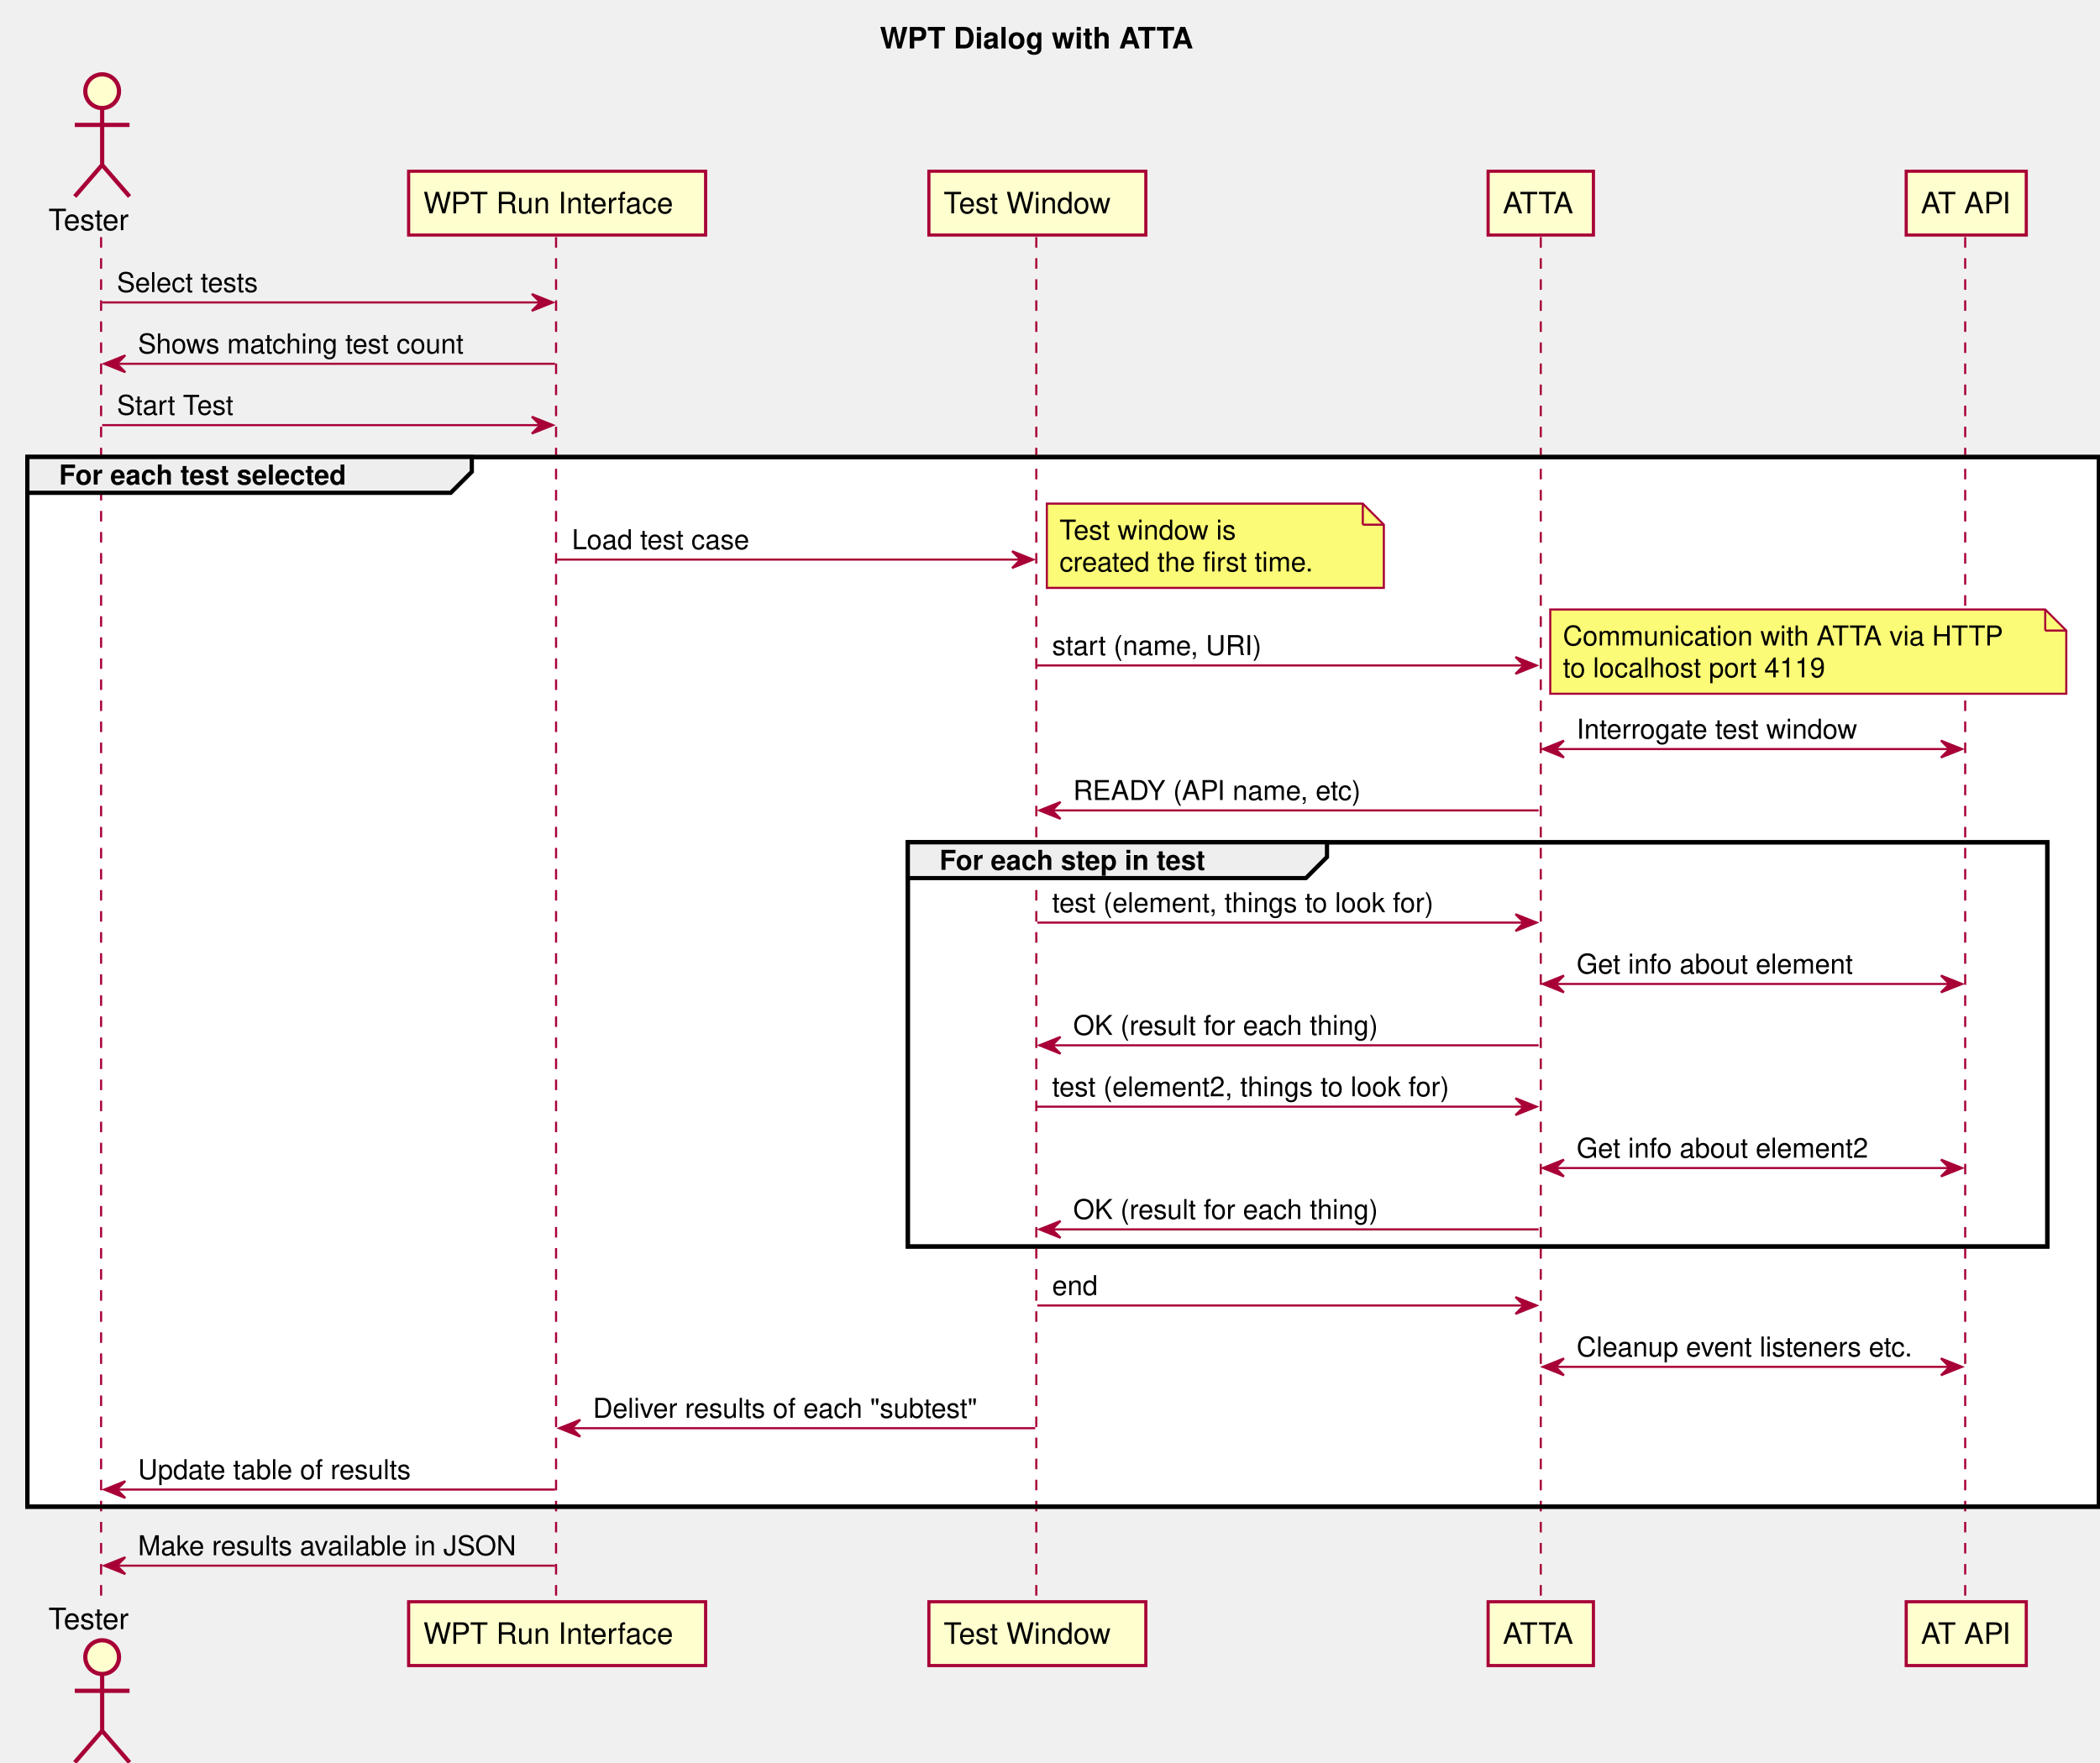
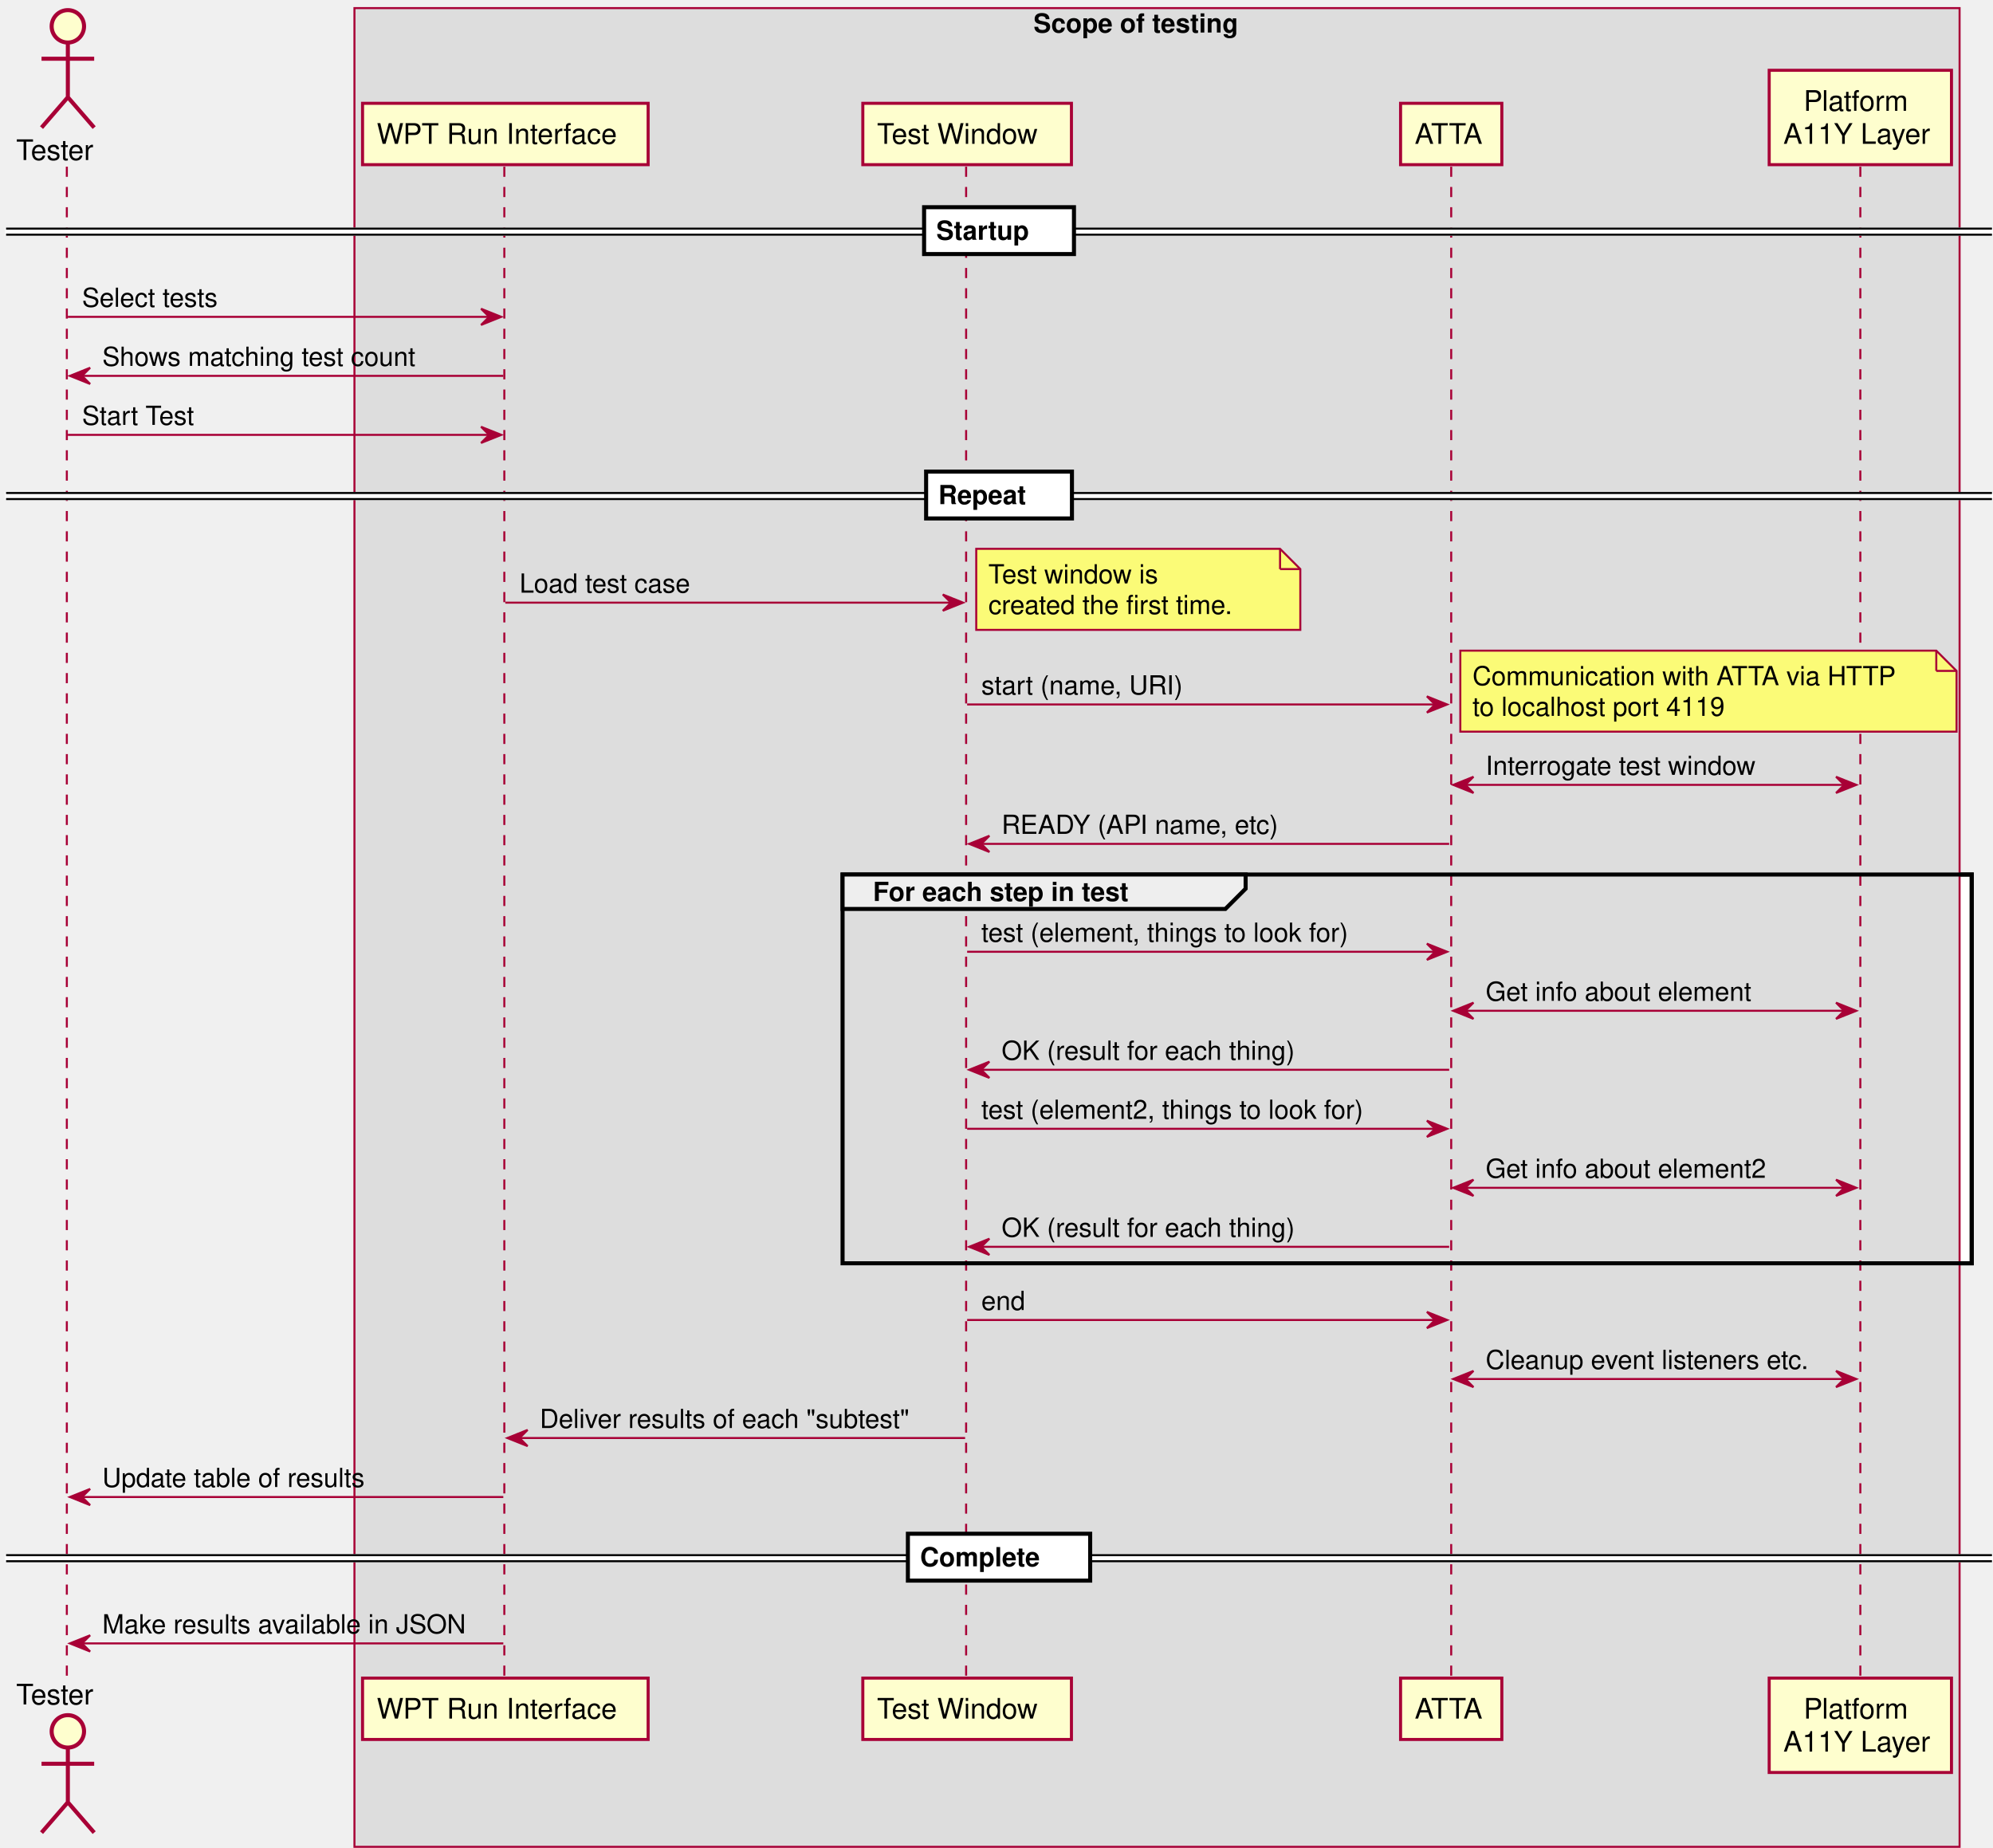
- <svg xmlns="http://www.w3.org/2000/svg" contentScriptType="application/ecmascript" contentStyleType="text/css" height="837px" preserveAspectRatio="none" style="width:997px;height:837px;" version="1.1" viewBox="0 0 997 837" width="997px" zoomAndPan="magnify">
+ <svg xmlns="http://www.w3.org/2000/svg" contentScriptType="application/ecmascript" contentStyleType="text/css" height="912px" preserveAspectRatio="none" style="width:984px;height:912px;" version="1.1" viewBox="0 0 984 912" width="984px" zoomAndPan="magnify">
  <defs />
  <g>
-     <text fill="#000000" font-family="Helvetica" font-size="14" font-weight="bold" lengthAdjust="spacingAndGlyphs" textLength="174" x="417.75" y="22.995">WPT Dialog with ATTA</text>
-     <rect fill="#FFFFFF" height="498.391" style="stroke: #000000; stroke-width: 2.0;" width="983.5" x="13" y="216.992" />
-     <rect fill="#FFFFFF" height="191.93" style="stroke: #000000; stroke-width: 2.0;" width="541" x="431" y="399.922" />
-     <line style="stroke: #A80036; stroke-width: 1.0; stroke-dasharray: 5.0,5.0;" x1="48" x2="48" y1="112.594" y2="761.516" />
-     <line style="stroke: #A80036; stroke-width: 1.0; stroke-dasharray: 5.0,5.0;" x1="264" x2="264" y1="112.594" y2="761.516" />
-     <line style="stroke: #A80036; stroke-width: 1.0; stroke-dasharray: 5.0,5.0;" x1="492" x2="492" y1="112.594" y2="761.516" />
-     <line style="stroke: #A80036; stroke-width: 1.0; stroke-dasharray: 5.0,5.0;" x1="731.5" x2="731.5" y1="112.594" y2="761.516" />
-     <line style="stroke: #A80036; stroke-width: 1.0; stroke-dasharray: 5.0,5.0;" x1="933" x2="933" y1="112.594" y2="761.516" />
-     <text fill="#000000" font-family="Helvetica" font-size="14" lengthAdjust="spacingAndGlyphs" textLength="45" x="23" y="109.292">Tester</text>
-     <ellipse cx="48.5" cy="43.297" fill="#FEFECE" rx="8" ry="8" style="stroke: #A80036; stroke-width: 2.0;" />
-     <path d="M48.5,51.297 L48.5,78.297 M35.5,59.297 L61.5,59.297 M48.5,78.297 L35.5,93.297 M48.5,78.297 L61.5,93.297 " fill="#FEFECE" style="stroke: #A80036; stroke-width: 2.0;" />
-     <text fill="#000000" font-family="Helvetica" font-size="14" lengthAdjust="spacingAndGlyphs" textLength="45" x="23" y="773.511">Tester</text>
-     <ellipse cx="48.5" cy="786.812" fill="#FEFECE" rx="8" ry="8" style="stroke: #A80036; stroke-width: 2.0;" />
-     <path d="M48.5,794.812 L48.5,821.812 M35.5,802.812 L61.5,802.812 M48.5,821.812 L35.5,836.812 M48.5,821.812 L61.5,836.812 " fill="#FEFECE" style="stroke: #A80036; stroke-width: 2.0;" />
-     <rect fill="#FEFECE" height="30.297" style="stroke: #A80036; stroke-width: 1.5;" width="141" x="194" y="81.297" />
-     <text fill="#000000" font-family="Helvetica" font-size="14" lengthAdjust="spacingAndGlyphs" textLength="127" x="201" y="101.292">WPT Run Interface</text>
-     <rect fill="#FEFECE" height="30.297" style="stroke: #A80036; stroke-width: 1.5;" width="141" x="194" y="760.516" />
-     <text fill="#000000" font-family="Helvetica" font-size="14" lengthAdjust="spacingAndGlyphs" textLength="127" x="201" y="780.511">WPT Run Interface</text>
-     <rect fill="#FEFECE" height="30.297" style="stroke: #A80036; stroke-width: 1.5;" width="103" x="441" y="81.297" />
-     <text fill="#000000" font-family="Helvetica" font-size="14" lengthAdjust="spacingAndGlyphs" textLength="89" x="448" y="101.292">Test Window</text>
-     <rect fill="#FEFECE" height="30.297" style="stroke: #A80036; stroke-width: 1.5;" width="103" x="441" y="760.516" />
-     <text fill="#000000" font-family="Helvetica" font-size="14" lengthAdjust="spacingAndGlyphs" textLength="89" x="448" y="780.511">Test Window</text>
-     <rect fill="#FEFECE" height="30.297" style="stroke: #A80036; stroke-width: 1.5;" width="50" x="706.5" y="81.297" />
-     <text fill="#000000" font-family="Helvetica" font-size="14" lengthAdjust="spacingAndGlyphs" textLength="36" x="713.5" y="101.292">ATTA</text>
-     <rect fill="#FEFECE" height="30.297" style="stroke: #A80036; stroke-width: 1.5;" width="50" x="706.5" y="760.516" />
-     <text fill="#000000" font-family="Helvetica" font-size="14" lengthAdjust="spacingAndGlyphs" textLength="36" x="713.5" y="780.511">ATTA</text>
-     <rect fill="#FEFECE" height="30.297" style="stroke: #A80036; stroke-width: 1.5;" width="57" x="905" y="81.297" />
-     <text fill="#000000" font-family="Helvetica" font-size="14" lengthAdjust="spacingAndGlyphs" textLength="43" x="912" y="101.292">AT API</text>
-     <rect fill="#FEFECE" height="30.297" style="stroke: #A80036; stroke-width: 1.5;" width="57" x="905" y="760.516" />
-     <text fill="#000000" font-family="Helvetica" font-size="14" lengthAdjust="spacingAndGlyphs" textLength="43" x="912" y="780.511">AT API</text>
-     <polygon fill="#A80036" points="252.5,139.594,262.5,143.594,252.5,147.594,256.5,143.594" style="stroke: #A80036; stroke-width: 1.0;" />
-     <line style="stroke: #A80036; stroke-width: 1.0;" x1="48.5" x2="258.5" y1="143.594" y2="143.594" />
-     <text fill="#000000" font-family="Helvetica" font-size="13" lengthAdjust="spacingAndGlyphs" textLength="76" x="55.5" y="138.661">Select tests</text>
-     <polygon fill="#A80036" points="59.5,168.727,49.5,172.727,59.5,176.727,55.5,172.727" style="stroke: #A80036; stroke-width: 1.0;" />
-     <line style="stroke: #A80036; stroke-width: 1.0;" x1="53.5" x2="263.5" y1="172.727" y2="172.727" />
-     <text fill="#000000" font-family="Helvetica" font-size="13" lengthAdjust="spacingAndGlyphs" textLength="174" x="65.5" y="167.793">Shows matching test count</text>
-     <polygon fill="#A80036" points="252.5,197.859,262.5,201.859,252.5,205.859,256.5,201.859" style="stroke: #A80036; stroke-width: 1.0;" />
-     <line style="stroke: #A80036; stroke-width: 1.0;" x1="48.5" x2="258.5" y1="201.859" y2="201.859" />
-     <text fill="#000000" font-family="Helvetica" font-size="13" lengthAdjust="spacingAndGlyphs" textLength="63" x="55.5" y="196.926">Start Test</text>
-     <rect fill="none" height="498.391" style="stroke: #000000; stroke-width: 2.0;" width="983.5" x="13" y="216.992" />
-     <polygon fill="#EEEEEE" points="13,216.992,224,216.992,224,223.992,214,233.992,13,233.992,13,216.992" style="stroke: #000000; stroke-width: 2.0;" />
-     <text fill="#000000" font-family="Helvetica" font-size="13" font-weight="bold" lengthAdjust="spacingAndGlyphs" textLength="166" x="28" y="230.059">For each test selected</text>
-     <polygon fill="#A80036" points="480.5,261.691,490.5,265.691,480.5,269.691,484.5,265.691" style="stroke: #A80036; stroke-width: 1.0;" />
-     <line style="stroke: #A80036; stroke-width: 1.0;" x1="264.5" x2="486.5" y1="265.691" y2="265.691" />
-     <text fill="#000000" font-family="Helvetica" font-size="13" lengthAdjust="spacingAndGlyphs" textLength="94" x="271.5" y="260.758">Load test case</text>
-     <polygon fill="#FBFB77" points="497,239.125,497,279.125,657,279.125,657,249.125,647,239.125,497,239.125" style="stroke: #A80036; stroke-width: 1.0;" />
-     <line style="stroke: #A80036; stroke-width: 1.0;" x1="647" x2="647" y1="239.125" y2="249.125" />
-     <line style="stroke: #A80036; stroke-width: 1.0;" x1="657" x2="647" y1="249.125" y2="249.125" />
-     <text fill="#000000" font-family="Helvetica" font-size="13" lengthAdjust="spacingAndGlyphs" textLength="90" x="503" y="256.192">Test window is</text>
-     <text fill="#000000" font-family="Helvetica" font-size="13" lengthAdjust="spacingAndGlyphs" textLength="139" x="503" y="271.325">created the first time.</text>
-     <polygon fill="#A80036" points="719.5,311.957,729.5,315.957,719.5,319.957,723.5,315.957" style="stroke: #A80036; stroke-width: 1.0;" />
-     <line style="stroke: #A80036; stroke-width: 1.0;" x1="492.5" x2="725.5" y1="315.957" y2="315.957" />
-     <text fill="#000000" font-family="Helvetica" font-size="13" lengthAdjust="spacingAndGlyphs" textLength="110" x="499.5" y="311.024">start (name, URI)</text>
-     <polygon fill="#FBFB77" points="736,289.391,736,329.391,981,329.391,981,299.391,971,289.391,736,289.391" style="stroke: #A80036; stroke-width: 1.0;" />
-     <line style="stroke: #A80036; stroke-width: 1.0;" x1="971" x2="971" y1="289.391" y2="299.391" />
-     <line style="stroke: #A80036; stroke-width: 1.0;" x1="981" x2="971" y1="299.391" y2="299.391" />
-     <text fill="#000000" font-family="Helvetica" font-size="13" lengthAdjust="spacingAndGlyphs" textLength="224" x="742" y="306.457">Communication with ATTA via HTTP</text>
-     <text fill="#000000" font-family="Helvetica" font-size="13" lengthAdjust="spacingAndGlyphs" textLength="140" x="742" y="321.59">to localhost port 4119</text>
-     <polygon fill="#A80036" points="742.5,351.656,732.5,355.656,742.5,359.656,738.5,355.656" style="stroke: #A80036; stroke-width: 1.0;" />
-     <polygon fill="#A80036" points="921.5,351.656,931.5,355.656,921.5,359.656,925.5,355.656" style="stroke: #A80036; stroke-width: 1.0;" />
-     <line style="stroke: #A80036; stroke-width: 1.0;" x1="736.5" x2="927.5" y1="355.656" y2="355.656" />
-     <text fill="#000000" font-family="Helvetica" font-size="13" lengthAdjust="spacingAndGlyphs" textLength="149" x="748.5" y="350.723">Interrogate test window</text>
-     <polygon fill="#A80036" points="503.5,380.789,493.5,384.789,503.5,388.789,499.5,384.789" style="stroke: #A80036; stroke-width: 1.0;" />
-     <line style="stroke: #A80036; stroke-width: 1.0;" x1="497.5" x2="730.5" y1="384.789" y2="384.789" />
-     <text fill="#000000" font-family="Helvetica" font-size="13" lengthAdjust="spacingAndGlyphs" textLength="145" x="509.5" y="379.856">READY (API name, etc)</text>
-     <rect fill="none" height="191.93" style="stroke: #000000; stroke-width: 2.0;" width="541" x="431" y="399.922" />
-     <polygon fill="#EEEEEE" points="431,399.922,630,399.922,630,406.922,620,416.922,431,416.922,431,399.922" style="stroke: #000000; stroke-width: 2.0;" />
-     <text fill="#000000" font-family="Helvetica" font-size="13" font-weight="bold" lengthAdjust="spacingAndGlyphs" textLength="154" x="446" y="412.989">For each step in test</text>
-     <polygon fill="#A80036" points="719.5,434.055,729.5,438.055,719.5,442.055,723.5,438.055" style="stroke: #A80036; stroke-width: 1.0;" />
-     <line style="stroke: #A80036; stroke-width: 1.0;" x1="492.5" x2="725.5" y1="438.055" y2="438.055" />
-     <text fill="#000000" font-family="Helvetica" font-size="13" lengthAdjust="spacingAndGlyphs" textLength="207" x="499.5" y="433.122">test (element, things to look for)</text>
-     <polygon fill="#A80036" points="742.5,463.188,732.5,467.188,742.5,471.188,738.5,467.188" style="stroke: #A80036; stroke-width: 1.0;" />
-     <polygon fill="#A80036" points="921.5,463.188,931.5,467.188,921.5,471.188,925.5,467.188" style="stroke: #A80036; stroke-width: 1.0;" />
-     <line style="stroke: #A80036; stroke-width: 1.0;" x1="736.5" x2="927.5" y1="467.188" y2="467.188" />
-     <text fill="#000000" font-family="Helvetica" font-size="13" lengthAdjust="spacingAndGlyphs" textLength="148" x="748.5" y="462.254">Get info about element</text>
-     <polygon fill="#A80036" points="503.5,492.32,493.5,496.32,503.5,500.32,499.5,496.32" style="stroke: #A80036; stroke-width: 1.0;" />
-     <line style="stroke: #A80036; stroke-width: 1.0;" x1="497.5" x2="730.5" y1="496.32" y2="496.32" />
-     <text fill="#000000" font-family="Helvetica" font-size="13" lengthAdjust="spacingAndGlyphs" textLength="160" x="509.5" y="491.387">OK (result for each thing)</text>
-     <polygon fill="#A80036" points="719.5,521.453,729.5,525.453,719.5,529.453,723.5,525.453" style="stroke: #A80036; stroke-width: 1.0;" />
-     <line style="stroke: #A80036; stroke-width: 1.0;" x1="492.5" x2="725.5" y1="525.453" y2="525.453" />
-     <text fill="#000000" font-family="Helvetica" font-size="13" lengthAdjust="spacingAndGlyphs" textLength="215" x="499.5" y="520.52">test (element2, things to look for)</text>
-     <polygon fill="#A80036" points="742.5,550.586,732.5,554.586,742.5,558.586,738.5,554.586" style="stroke: #A80036; stroke-width: 1.0;" />
-     <polygon fill="#A80036" points="921.5,550.586,931.5,554.586,921.5,558.586,925.5,554.586" style="stroke: #A80036; stroke-width: 1.0;" />
-     <line style="stroke: #A80036; stroke-width: 1.0;" x1="736.5" x2="927.5" y1="554.586" y2="554.586" />
-     <text fill="#000000" font-family="Helvetica" font-size="13" lengthAdjust="spacingAndGlyphs" textLength="156" x="748.5" y="549.653">Get info about element2</text>
-     <polygon fill="#A80036" points="503.5,579.719,493.5,583.719,503.5,587.719,499.5,583.719" style="stroke: #A80036; stroke-width: 1.0;" />
-     <line style="stroke: #A80036; stroke-width: 1.0;" x1="497.5" x2="730.5" y1="583.719" y2="583.719" />
-     <text fill="#000000" font-family="Helvetica" font-size="13" lengthAdjust="spacingAndGlyphs" textLength="160" x="509.5" y="578.786">OK (result for each thing)</text>
-     <polygon fill="#A80036" points="719.5,615.852,729.5,619.852,719.5,623.852,723.5,619.852" style="stroke: #A80036; stroke-width: 1.0;" />
-     <line style="stroke: #A80036; stroke-width: 1.0;" x1="492.5" x2="725.5" y1="619.852" y2="619.852" />
-     <text fill="#000000" font-family="Helvetica" font-size="13" lengthAdjust="spacingAndGlyphs" textLength="24" x="499.5" y="614.918">end</text>
-     <polygon fill="#A80036" points="742.5,644.984,732.5,648.984,742.5,652.984,738.5,648.984" style="stroke: #A80036; stroke-width: 1.0;" />
-     <polygon fill="#A80036" points="921.5,644.984,931.5,648.984,921.5,652.984,925.5,648.984" style="stroke: #A80036; stroke-width: 1.0;" />
-     <line style="stroke: #A80036; stroke-width: 1.0;" x1="736.5" x2="927.5" y1="648.984" y2="648.984" />
-     <text fill="#000000" font-family="Helvetica" font-size="13" lengthAdjust="spacingAndGlyphs" textLength="178" x="748.5" y="644.051">Cleanup event listeners etc.</text>
-     <polygon fill="#A80036" points="275.5,674.117,265.5,678.117,275.5,682.117,271.5,678.117" style="stroke: #A80036; stroke-width: 1.0;" />
-     <line style="stroke: #A80036; stroke-width: 1.0;" x1="269.5" x2="491.5" y1="678.117" y2="678.117" />
-     <text fill="#000000" font-family="Helvetica" font-size="13" lengthAdjust="spacingAndGlyphs" textLength="204" x="281.5" y="673.184">Deliver results of each "subtest"</text>
-     <polygon fill="#A80036" points="59.5,703.25,49.5,707.25,59.5,711.25,55.5,707.25" style="stroke: #A80036; stroke-width: 1.0;" />
-     <line style="stroke: #A80036; stroke-width: 1.0;" x1="53.5" x2="263.5" y1="707.25" y2="707.25" />
-     <text fill="#000000" font-family="Helvetica" font-size="13" lengthAdjust="spacingAndGlyphs" textLength="146" x="65.5" y="702.317">Update table of results</text>
-     <polygon fill="#A80036" points="59.5,739.383,49.5,743.383,59.5,747.383,55.5,743.383" style="stroke: #A80036; stroke-width: 1.0;" />
-     <line style="stroke: #A80036; stroke-width: 1.0;" x1="53.5" x2="263.5" y1="743.383" y2="743.383" />
-     <text fill="#000000" font-family="Helvetica" font-size="13" lengthAdjust="spacingAndGlyphs" textLength="192" x="65.5" y="738.45">Make results available in JSON</text>
+     <rect fill="#FFFFFF" height="191.93" style="stroke: #000000; stroke-width: 2.0;" width="557.5" x="416" y="431.758" />
+     <rect fill="#DDDDDD" height="907.781" style="stroke: #A80036; stroke-width: 1.0;" width="792.5" x="175" y="4" />
+     <text fill="#000000" font-family="Helvetica" font-size="13" font-weight="bold" lengthAdjust="spacingAndGlyphs" textLength="122" x="510.25" y="16.067">Scope of testing</text>
+     <line style="stroke: #A80036; stroke-width: 1.0; stroke-dasharray: 5.0,5.0;" x1="33" x2="33" y1="82.297" y2="829.484" />
+     <line style="stroke: #A80036; stroke-width: 1.0; stroke-dasharray: 5.0,5.0;" x1="249" x2="249" y1="82.297" y2="829.484" />
+     <line style="stroke: #A80036; stroke-width: 1.0; stroke-dasharray: 5.0,5.0;" x1="477" x2="477" y1="82.297" y2="829.484" />
+     <line style="stroke: #A80036; stroke-width: 1.0; stroke-dasharray: 5.0,5.0;" x1="716.5" x2="716.5" y1="82.297" y2="829.484" />
+     <line style="stroke: #A80036; stroke-width: 1.0; stroke-dasharray: 5.0,5.0;" x1="918.5" x2="918.5" y1="82.297" y2="829.484" />
+     <text fill="#000000" font-family="Helvetica" font-size="14" lengthAdjust="spacingAndGlyphs" textLength="45" x="8" y="78.995">Tester</text>
+     <ellipse cx="33.5" cy="13" fill="#FEFECE" rx="8" ry="8" style="stroke: #A80036; stroke-width: 2.0;" />
+     <path d="M33.5,21 L33.5,48 M20.5,29 L46.5,29 M33.5,48 L20.5,63 M33.5,48 L46.5,63 " fill="#FEFECE" style="stroke: #A80036; stroke-width: 2.0;" />
+     <text fill="#000000" font-family="Helvetica" font-size="14" lengthAdjust="spacingAndGlyphs" textLength="45" x="8" y="841.48">Tester</text>
+     <ellipse cx="33.5" cy="854.781" fill="#FEFECE" rx="8" ry="8" style="stroke: #A80036; stroke-width: 2.0;" />
+     <path d="M33.5,862.781 L33.5,889.781 M20.5,870.781 L46.5,870.781 M33.5,889.781 L20.5,904.781 M33.5,889.781 L46.5,904.781 " fill="#FEFECE" style="stroke: #A80036; stroke-width: 2.0;" />
+     <rect fill="#FEFECE" height="30.297" style="stroke: #A80036; stroke-width: 1.5;" width="141" x="179" y="51" />
+     <text fill="#000000" font-family="Helvetica" font-size="14" lengthAdjust="spacingAndGlyphs" textLength="127" x="186" y="70.995">WPT Run Interface</text>
+     <rect fill="#FEFECE" height="30.297" style="stroke: #A80036; stroke-width: 1.5;" width="141" x="179" y="828.484" />
+     <text fill="#000000" font-family="Helvetica" font-size="14" lengthAdjust="spacingAndGlyphs" textLength="127" x="186" y="848.48">WPT Run Interface</text>
+     <rect fill="#FEFECE" height="30.297" style="stroke: #A80036; stroke-width: 1.5;" width="103" x="426" y="51" />
+     <text fill="#000000" font-family="Helvetica" font-size="14" lengthAdjust="spacingAndGlyphs" textLength="89" x="433" y="70.995">Test Window</text>
+     <rect fill="#FEFECE" height="30.297" style="stroke: #A80036; stroke-width: 1.5;" width="103" x="426" y="828.484" />
+     <text fill="#000000" font-family="Helvetica" font-size="14" lengthAdjust="spacingAndGlyphs" textLength="89" x="433" y="848.48">Test Window</text>
+     <rect fill="#FEFECE" height="30.297" style="stroke: #A80036; stroke-width: 1.5;" width="50" x="691.5" y="51" />
+     <text fill="#000000" font-family="Helvetica" font-size="14" lengthAdjust="spacingAndGlyphs" textLength="36" x="698.5" y="70.995">ATTA</text>
+     <rect fill="#FEFECE" height="30.297" style="stroke: #A80036; stroke-width: 1.5;" width="50" x="691.5" y="828.484" />
+     <text fill="#000000" font-family="Helvetica" font-size="14" lengthAdjust="spacingAndGlyphs" textLength="36" x="698.5" y="848.48">ATTA</text>
+     <rect fill="#FEFECE" height="46.594" style="stroke: #A80036; stroke-width: 1.5;" width="90" x="873.5" y="34.703" />
+     <text fill="#000000" font-family="Helvetica" font-size="14" lengthAdjust="spacingAndGlyphs" textLength="56" x="890.5" y="54.698">Platform</text>
+     <text fill="#000000" font-family="Helvetica" font-size="14" lengthAdjust="spacingAndGlyphs" textLength="76" x="880.5" y="70.995">A11Y Layer</text>
+     <rect fill="#FEFECE" height="46.594" style="stroke: #A80036; stroke-width: 1.5;" width="90" x="873.5" y="828.484" />
+     <text fill="#000000" font-family="Helvetica" font-size="14" lengthAdjust="spacingAndGlyphs" textLength="56" x="890.5" y="848.48">Platform</text>
+     <text fill="#000000" font-family="Helvetica" font-size="14" lengthAdjust="spacingAndGlyphs" textLength="76" x="880.5" y="864.776">A11Y Layer</text>
+     <rect fill="#FFFFFF" height="3" style="stroke: #FFFFFF; stroke-width: 1.0;" width="980.5" x="3" y="112.863" />
+     <line style="stroke: #000000; stroke-width: 1.0;" x1="3" x2="983.5" y1="112.863" y2="112.863" />
+     <line style="stroke: #000000; stroke-width: 1.0;" x1="3" x2="983.5" y1="115.863" y2="115.863" />
+     <rect fill="#FFFFFF" height="23.133" style="stroke: #000000; stroke-width: 2.0;" width="74" x="456.25" y="102.297" />
+     <text fill="#000000" font-family="Helvetica" font-size="13" font-weight="bold" lengthAdjust="spacingAndGlyphs" textLength="55" x="462.25" y="118.364">Startup</text>
+     <polygon fill="#A80036" points="237.5,152.43,247.5,156.43,237.5,160.43,241.5,156.43" style="stroke: #A80036; stroke-width: 1.0;" />
+     <line style="stroke: #A80036; stroke-width: 1.0;" x1="33.5" x2="243.5" y1="156.43" y2="156.43" />
+     <text fill="#000000" font-family="Helvetica" font-size="13" lengthAdjust="spacingAndGlyphs" textLength="76" x="40.5" y="151.497">Select tests</text>
+     <polygon fill="#A80036" points="44.5,181.562,34.5,185.562,44.5,189.562,40.5,185.562" style="stroke: #A80036; stroke-width: 1.0;" />
+     <line style="stroke: #A80036; stroke-width: 1.0;" x1="38.5" x2="248.5" y1="185.562" y2="185.562" />
+     <text fill="#000000" font-family="Helvetica" font-size="13" lengthAdjust="spacingAndGlyphs" textLength="174" x="50.5" y="180.629">Shows matching test count</text>
+     <polygon fill="#A80036" points="237.5,210.695,247.5,214.695,237.5,218.695,241.5,214.695" style="stroke: #A80036; stroke-width: 1.0;" />
+     <line style="stroke: #A80036; stroke-width: 1.0;" x1="33.5" x2="243.5" y1="214.695" y2="214.695" />
+     <text fill="#000000" font-family="Helvetica" font-size="13" lengthAdjust="spacingAndGlyphs" textLength="63" x="40.5" y="209.762">Start Test</text>
+     <rect fill="#FFFFFF" height="3" style="stroke: #FFFFFF; stroke-width: 1.0;" width="980.5" x="3" y="243.394" />
+     <line style="stroke: #000000; stroke-width: 1.0;" x1="3" x2="983.5" y1="243.394" y2="243.394" />
+     <line style="stroke: #000000; stroke-width: 1.0;" x1="3" x2="983.5" y1="246.394" y2="246.394" />
+     <rect fill="#FFFFFF" height="23.133" style="stroke: #000000; stroke-width: 2.0;" width="72" x="457.25" y="232.828" />
+     <text fill="#000000" font-family="Helvetica" font-size="13" font-weight="bold" lengthAdjust="spacingAndGlyphs" textLength="53" x="463.25" y="248.895">Repeat</text>
+     <polygon fill="#A80036" points="465.5,293.527,475.5,297.527,465.5,301.527,469.5,297.527" style="stroke: #A80036; stroke-width: 1.0;" />
+     <line style="stroke: #A80036; stroke-width: 1.0;" x1="249.5" x2="471.5" y1="297.527" y2="297.527" />
+     <text fill="#000000" font-family="Helvetica" font-size="13" lengthAdjust="spacingAndGlyphs" textLength="94" x="256.5" y="292.594">Load test case</text>
+     <polygon fill="#FBFB77" points="482,270.961,482,310.961,642,310.961,642,280.961,632,270.961,482,270.961" style="stroke: #A80036; stroke-width: 1.0;" />
+     <line style="stroke: #A80036; stroke-width: 1.0;" x1="632" x2="632" y1="270.961" y2="280.961" />
+     <line style="stroke: #A80036; stroke-width: 1.0;" x1="642" x2="632" y1="280.961" y2="280.961" />
+     <text fill="#000000" font-family="Helvetica" font-size="13" lengthAdjust="spacingAndGlyphs" textLength="90" x="488" y="288.028">Test window is</text>
+     <text fill="#000000" font-family="Helvetica" font-size="13" lengthAdjust="spacingAndGlyphs" textLength="139" x="488" y="303.161">created the first time.</text>
+     <polygon fill="#A80036" points="704.5,343.793,714.5,347.793,704.5,351.793,708.5,347.793" style="stroke: #A80036; stroke-width: 1.0;" />
+     <line style="stroke: #A80036; stroke-width: 1.0;" x1="477.5" x2="710.5" y1="347.793" y2="347.793" />
+     <text fill="#000000" font-family="Helvetica" font-size="13" lengthAdjust="spacingAndGlyphs" textLength="110" x="484.5" y="342.86">start (name, URI)</text>
+     <polygon fill="#FBFB77" points="721,321.227,721,361.227,966,361.227,966,331.227,956,321.227,721,321.227" style="stroke: #A80036; stroke-width: 1.0;" />
+     <line style="stroke: #A80036; stroke-width: 1.0;" x1="956" x2="956" y1="321.227" y2="331.227" />
+     <line style="stroke: #A80036; stroke-width: 1.0;" x1="966" x2="956" y1="331.227" y2="331.227" />
+     <text fill="#000000" font-family="Helvetica" font-size="13" lengthAdjust="spacingAndGlyphs" textLength="224" x="727" y="338.293">Communication with ATTA via HTTP</text>
+     <text fill="#000000" font-family="Helvetica" font-size="13" lengthAdjust="spacingAndGlyphs" textLength="140" x="727" y="353.426">to localhost port 4119</text>
+     <polygon fill="#A80036" points="727.5,383.492,717.5,387.492,727.5,391.492,723.5,387.492" style="stroke: #A80036; stroke-width: 1.0;" />
+     <polygon fill="#A80036" points="906.5,383.492,916.5,387.492,906.5,391.492,910.5,387.492" style="stroke: #A80036; stroke-width: 1.0;" />
+     <line style="stroke: #A80036; stroke-width: 1.0;" x1="721.5" x2="912.5" y1="387.492" y2="387.492" />
+     <text fill="#000000" font-family="Helvetica" font-size="13" lengthAdjust="spacingAndGlyphs" textLength="149" x="733.5" y="382.559">Interrogate test window</text>
+     <polygon fill="#A80036" points="488.5,412.625,478.5,416.625,488.5,420.625,484.5,416.625" style="stroke: #A80036; stroke-width: 1.0;" />
+     <line style="stroke: #A80036; stroke-width: 1.0;" x1="482.5" x2="715.5" y1="416.625" y2="416.625" />
+     <text fill="#000000" font-family="Helvetica" font-size="13" lengthAdjust="spacingAndGlyphs" textLength="145" x="494.5" y="411.692">READY (API name, etc)</text>
+     <rect fill="none" height="191.93" style="stroke: #000000; stroke-width: 2.0;" width="557.5" x="416" y="431.758" />
+     <polygon fill="#EEEEEE" points="416,431.758,615,431.758,615,438.758,605,448.758,416,448.758,416,431.758" style="stroke: #000000; stroke-width: 2.0;" />
+     <text fill="#000000" font-family="Helvetica" font-size="13" font-weight="bold" lengthAdjust="spacingAndGlyphs" textLength="154" x="431" y="444.825">For each step in test</text>
+     <polygon fill="#A80036" points="704.5,465.891,714.5,469.891,704.5,473.891,708.5,469.891" style="stroke: #A80036; stroke-width: 1.0;" />
+     <line style="stroke: #A80036; stroke-width: 1.0;" x1="477.5" x2="710.5" y1="469.891" y2="469.891" />
+     <text fill="#000000" font-family="Helvetica" font-size="13" lengthAdjust="spacingAndGlyphs" textLength="207" x="484.5" y="464.957">test (element, things to look for)</text>
+     <polygon fill="#A80036" points="727.5,495.023,717.5,499.023,727.5,503.023,723.5,499.023" style="stroke: #A80036; stroke-width: 1.0;" />
+     <polygon fill="#A80036" points="906.5,495.023,916.5,499.023,906.5,503.023,910.5,499.023" style="stroke: #A80036; stroke-width: 1.0;" />
+     <line style="stroke: #A80036; stroke-width: 1.0;" x1="721.5" x2="912.5" y1="499.023" y2="499.023" />
+     <text fill="#000000" font-family="Helvetica" font-size="13" lengthAdjust="spacingAndGlyphs" textLength="148" x="733.5" y="494.09">Get info about element</text>
+     <polygon fill="#A80036" points="488.5,524.156,478.5,528.156,488.5,532.156,484.5,528.156" style="stroke: #A80036; stroke-width: 1.0;" />
+     <line style="stroke: #A80036; stroke-width: 1.0;" x1="482.5" x2="715.5" y1="528.156" y2="528.156" />
+     <text fill="#000000" font-family="Helvetica" font-size="13" lengthAdjust="spacingAndGlyphs" textLength="160" x="494.5" y="523.223">OK (result for each thing)</text>
+     <polygon fill="#A80036" points="704.5,553.289,714.5,557.289,704.5,561.289,708.5,557.289" style="stroke: #A80036; stroke-width: 1.0;" />
+     <line style="stroke: #A80036; stroke-width: 1.0;" x1="477.5" x2="710.5" y1="557.289" y2="557.289" />
+     <text fill="#000000" font-family="Helvetica" font-size="13" lengthAdjust="spacingAndGlyphs" textLength="215" x="484.5" y="552.356">test (element2, things to look for)</text>
+     <polygon fill="#A80036" points="727.5,582.422,717.5,586.422,727.5,590.422,723.5,586.422" style="stroke: #A80036; stroke-width: 1.0;" />
+     <polygon fill="#A80036" points="906.5,582.422,916.5,586.422,906.5,590.422,910.5,586.422" style="stroke: #A80036; stroke-width: 1.0;" />
+     <line style="stroke: #A80036; stroke-width: 1.0;" x1="721.5" x2="912.5" y1="586.422" y2="586.422" />
+     <text fill="#000000" font-family="Helvetica" font-size="13" lengthAdjust="spacingAndGlyphs" textLength="156" x="733.5" y="581.489">Get info about element2</text>
+     <polygon fill="#A80036" points="488.5,611.555,478.5,615.555,488.5,619.555,484.5,615.555" style="stroke: #A80036; stroke-width: 1.0;" />
+     <line style="stroke: #A80036; stroke-width: 1.0;" x1="482.5" x2="715.5" y1="615.555" y2="615.555" />
+     <text fill="#000000" font-family="Helvetica" font-size="13" lengthAdjust="spacingAndGlyphs" textLength="160" x="494.5" y="610.622">OK (result for each thing)</text>
+     <polygon fill="#A80036" points="704.5,647.688,714.5,651.688,704.5,655.688,708.5,651.688" style="stroke: #A80036; stroke-width: 1.0;" />
+     <line style="stroke: #A80036; stroke-width: 1.0;" x1="477.5" x2="710.5" y1="651.688" y2="651.688" />
+     <text fill="#000000" font-family="Helvetica" font-size="13" lengthAdjust="spacingAndGlyphs" textLength="24" x="484.5" y="646.754">end</text>
+     <polygon fill="#A80036" points="727.5,676.82,717.5,680.82,727.5,684.82,723.5,680.82" style="stroke: #A80036; stroke-width: 1.0;" />
+     <polygon fill="#A80036" points="906.5,676.82,916.5,680.82,906.5,684.82,910.5,680.82" style="stroke: #A80036; stroke-width: 1.0;" />
+     <line style="stroke: #A80036; stroke-width: 1.0;" x1="721.5" x2="912.5" y1="680.82" y2="680.82" />
+     <text fill="#000000" font-family="Helvetica" font-size="13" lengthAdjust="spacingAndGlyphs" textLength="178" x="733.5" y="675.887">Cleanup event listeners etc.</text>
+     <polygon fill="#A80036" points="260.5,705.953,250.5,709.953,260.5,713.953,256.5,709.953" style="stroke: #A80036; stroke-width: 1.0;" />
+     <line style="stroke: #A80036; stroke-width: 1.0;" x1="254.5" x2="476.5" y1="709.953" y2="709.953" />
+     <text fill="#000000" font-family="Helvetica" font-size="13" lengthAdjust="spacingAndGlyphs" textLength="204" x="266.5" y="705.02">Deliver results of each "subtest"</text>
+     <polygon fill="#A80036" points="44.5,735.086,34.5,739.086,44.5,743.086,40.5,739.086" style="stroke: #A80036; stroke-width: 1.0;" />
+     <line style="stroke: #A80036; stroke-width: 1.0;" x1="38.5" x2="248.5" y1="739.086" y2="739.086" />
+     <text fill="#000000" font-family="Helvetica" font-size="13" lengthAdjust="spacingAndGlyphs" textLength="146" x="50.5" y="734.153">Update table of results</text>
+     <rect fill="#FFFFFF" height="3" style="stroke: #FFFFFF; stroke-width: 1.0;" width="980.5" x="3" y="767.785" />
+     <line style="stroke: #000000; stroke-width: 1.0;" x1="3" x2="983.5" y1="767.785" y2="767.785" />
+     <line style="stroke: #000000; stroke-width: 1.0;" x1="3" x2="983.5" y1="770.785" y2="770.785" />
+     <rect fill="#FFFFFF" height="23.133" style="stroke: #000000; stroke-width: 2.0;" width="90" x="448.25" y="757.219" />
+     <text fill="#000000" font-family="Helvetica" font-size="13" font-weight="bold" lengthAdjust="spacingAndGlyphs" textLength="71" x="454.25" y="773.286">Complete</text>
+     <polygon fill="#A80036" points="44.5,807.352,34.5,811.352,44.5,815.352,40.5,811.352" style="stroke: #A80036; stroke-width: 1.0;" />
+     <line style="stroke: #A80036; stroke-width: 1.0;" x1="38.5" x2="248.5" y1="811.352" y2="811.352" />
+     <text fill="#000000" font-family="Helvetica" font-size="13" lengthAdjust="spacingAndGlyphs" textLength="192" x="50.5" y="806.418">Make results available in JSON</text>
  </g>
</svg>
